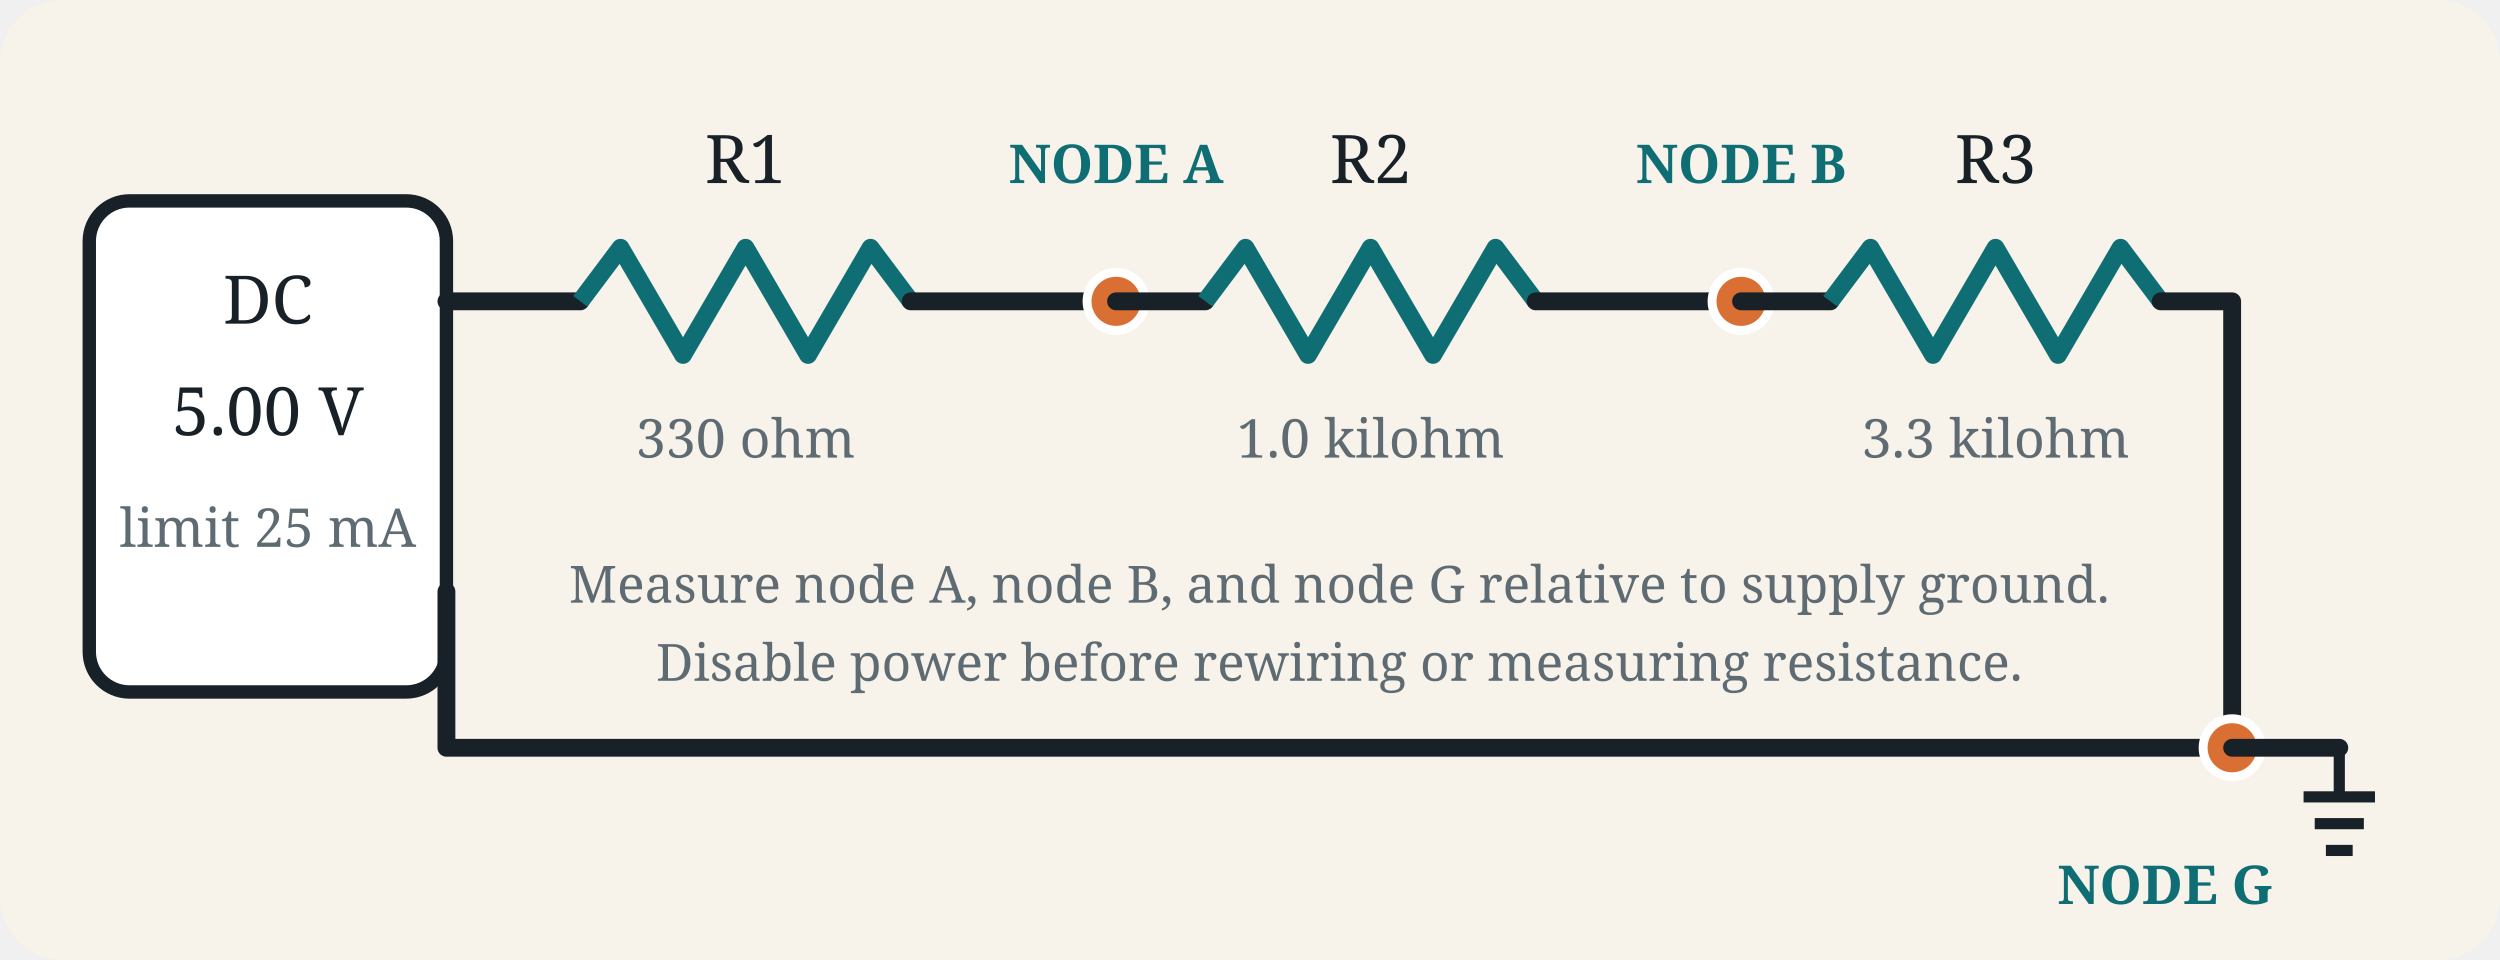
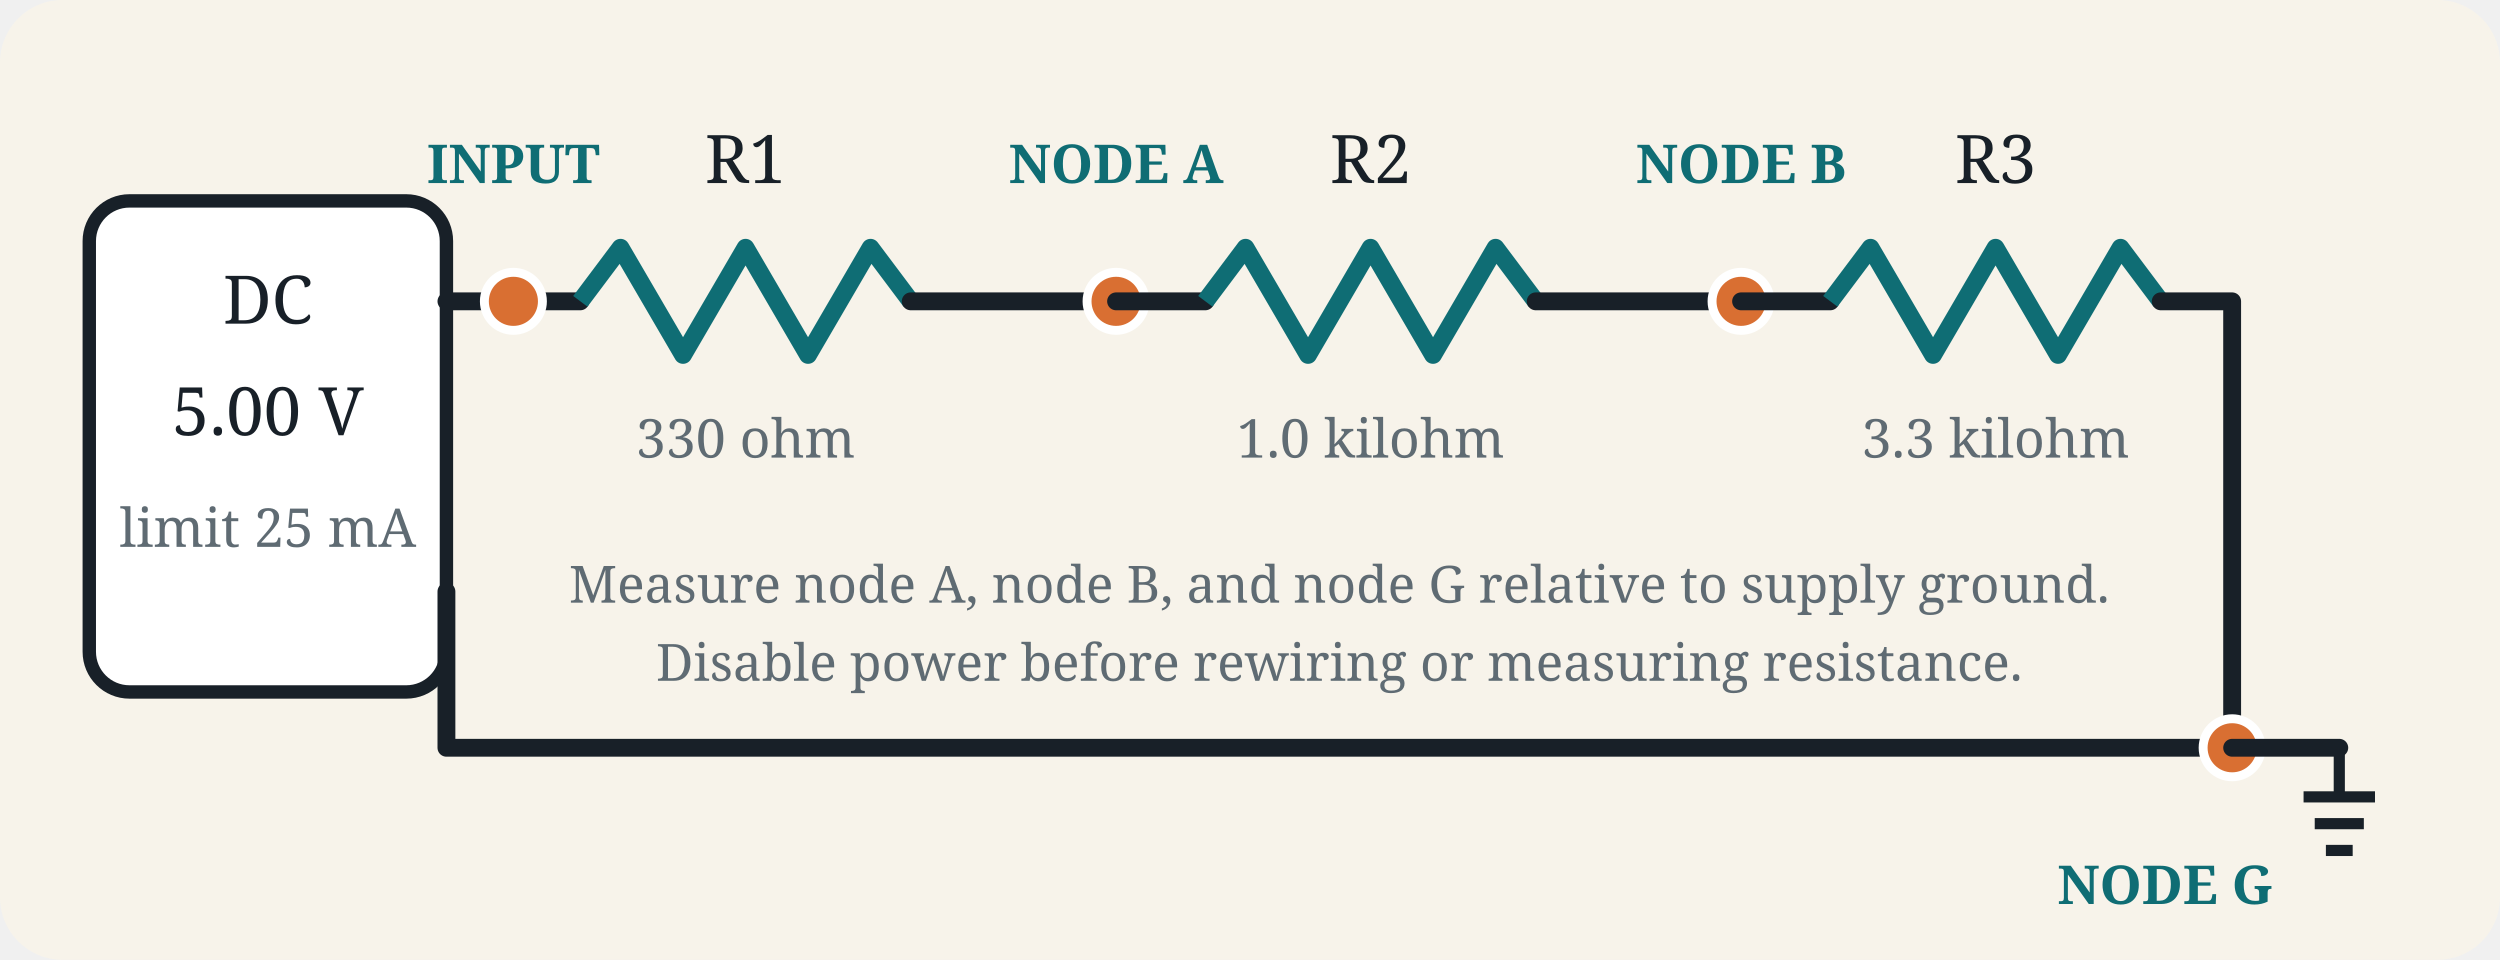
<svg xmlns="http://www.w3.org/2000/svg" viewBox="0 0 1120 430" role="img" aria-labelledby="title desc">
  <rect width="1120" height="430" rx="28" fill="#f7f3ea" />
  <rect x="40" y="90" width="160" height="220" rx="18" fill="#ffffff" stroke="#182028" stroke-width="6" />
  <text x="120" y="145" text-anchor="middle" fill="#182028" font-family="Georgia, serif" font-size="30">DC</text>
  <text x="120" y="195" text-anchor="middle" fill="#182028" font-family="Georgia, serif" font-size="30">5.00 V</text>
  <text x="120" y="245" text-anchor="middle" fill="#5f6b73" font-family="Georgia, serif" font-size="24">limit 25 mA</text>
  <line x1="200" y1="135" x2="260" y2="135" stroke="#182028" stroke-width="8" stroke-linecap="round" />
+   <circle cx="230" cy="135" r="13" fill="#d96f32" stroke="#ffffff" stroke-width="4" />
  <polyline points="260,135 278,111 306,159 334,111 362,159 390,111 408,135" fill="none" stroke="#0f6d74" stroke-width="8" stroke-linejoin="round" />
  <line x1="408" y1="135" x2="500" y2="135" stroke="#182028" stroke-width="8" stroke-linecap="round" />
  <circle cx="500" cy="135" r="13" fill="#d96f32" stroke="#ffffff" stroke-width="4" />
  <line x1="500" y1="135" x2="540" y2="135" stroke="#182028" stroke-width="8" stroke-linecap="round" />
  <polyline points="540,135 558,111 586,159 614,111 642,159 670,111 688,135" fill="none" stroke="#0f6d74" stroke-width="8" stroke-linejoin="round" />
  <line x1="688" y1="135" x2="780" y2="135" stroke="#182028" stroke-width="8" stroke-linecap="round" />
  <circle cx="780" cy="135" r="13" fill="#d96f32" stroke="#ffffff" stroke-width="4" />
  <line x1="780" y1="135" x2="820" y2="135" stroke="#182028" stroke-width="8" stroke-linecap="round" />
  <polyline points="820,135 838,111 866,159 894,111 922,159 950,111 968,135" fill="none" stroke="#0f6d74" stroke-width="8" stroke-linejoin="round" />
  <polyline points="968,135 1000,135 1000,335 200,335 200,265" fill="none" stroke="#182028" stroke-width="8" stroke-linecap="round" stroke-linejoin="round" />
  <circle cx="1000" cy="335" r="13" fill="#d96f32" stroke="#ffffff" stroke-width="4" />
  <line x1="1000" y1="335" x2="1048" y2="335" stroke="#182028" stroke-width="8" stroke-linecap="round" />
  <line x1="1048" y1="335" x2="1048" y2="357" stroke="#182028" stroke-width="5" />
  <line x1="1032" y1="357" x2="1064" y2="357" stroke="#182028" stroke-width="5" />
  <line x1="1037" y1="369" x2="1059" y2="369" stroke="#182028" stroke-width="5" />
  <line x1="1042" y1="381" x2="1054" y2="381" stroke="#182028" stroke-width="5" />
  <text x="334" y="82" text-anchor="middle" fill="#182028" font-family="Georgia, serif" font-size="30">R1</text>
+   <text x="230" y="82" text-anchor="middle" fill="#0f6d74" font-family="Georgia, serif" font-size="24" font-weight="bold">INPUT</text>
  <text x="334" y="205" text-anchor="middle" fill="#5f6b73" font-family="Georgia, serif" font-size="24">330 ohm</text>
  <text x="500" y="82" text-anchor="middle" fill="#0f6d74" font-family="Georgia, serif" font-size="24" font-weight="bold">NODE A</text>
  <text x="614" y="82" text-anchor="middle" fill="#182028" font-family="Georgia, serif" font-size="30">R2</text>
  <text x="614" y="205" text-anchor="middle" fill="#5f6b73" font-family="Georgia, serif" font-size="24">1.0 kilohm</text>
  <text x="780" y="82" text-anchor="middle" fill="#0f6d74" font-family="Georgia, serif" font-size="24" font-weight="bold">NODE B</text>
  <text x="894" y="82" text-anchor="middle" fill="#182028" font-family="Georgia, serif" font-size="30">R3</text>
  <text x="894" y="205" text-anchor="middle" fill="#5f6b73" font-family="Georgia, serif" font-size="24">3.3 kilohm</text>
  <text x="970" y="405" text-anchor="middle" fill="#0f6d74" font-family="Georgia, serif" font-size="24" font-weight="bold">NODE G</text>
  <text x="600" y="270" text-anchor="middle" fill="#5f6b73" font-family="Georgia, serif" font-size="23">Measure node A, node B, and node G relative to supply ground.</text>
  <text x="600" y="305" text-anchor="middle" fill="#5f6b73" font-family="Georgia, serif" font-size="23">Disable power before rewiring or measuring resistance.</text>
</svg>
